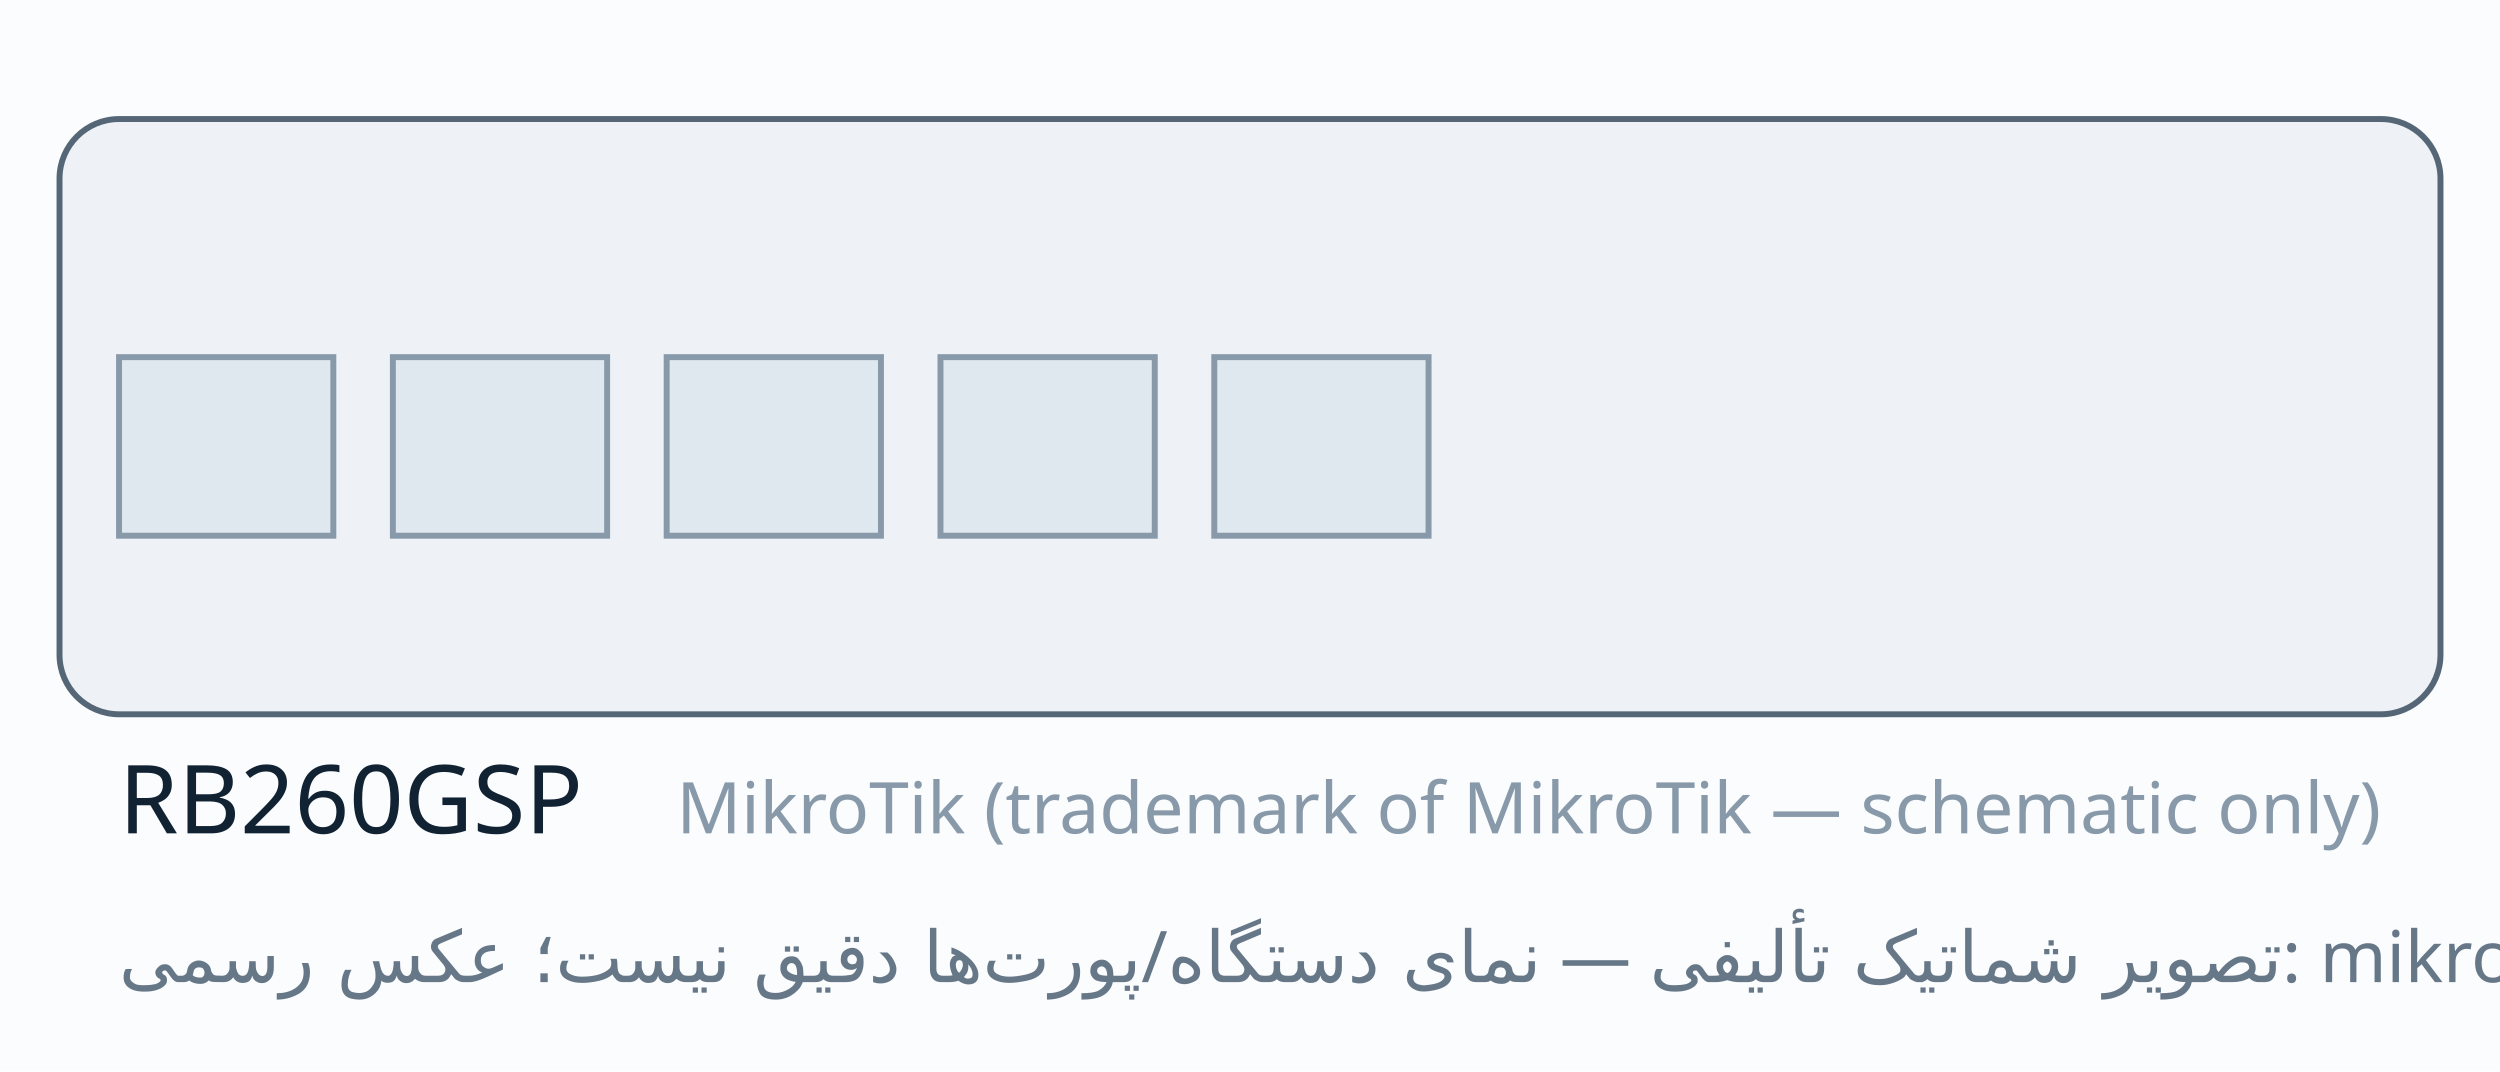
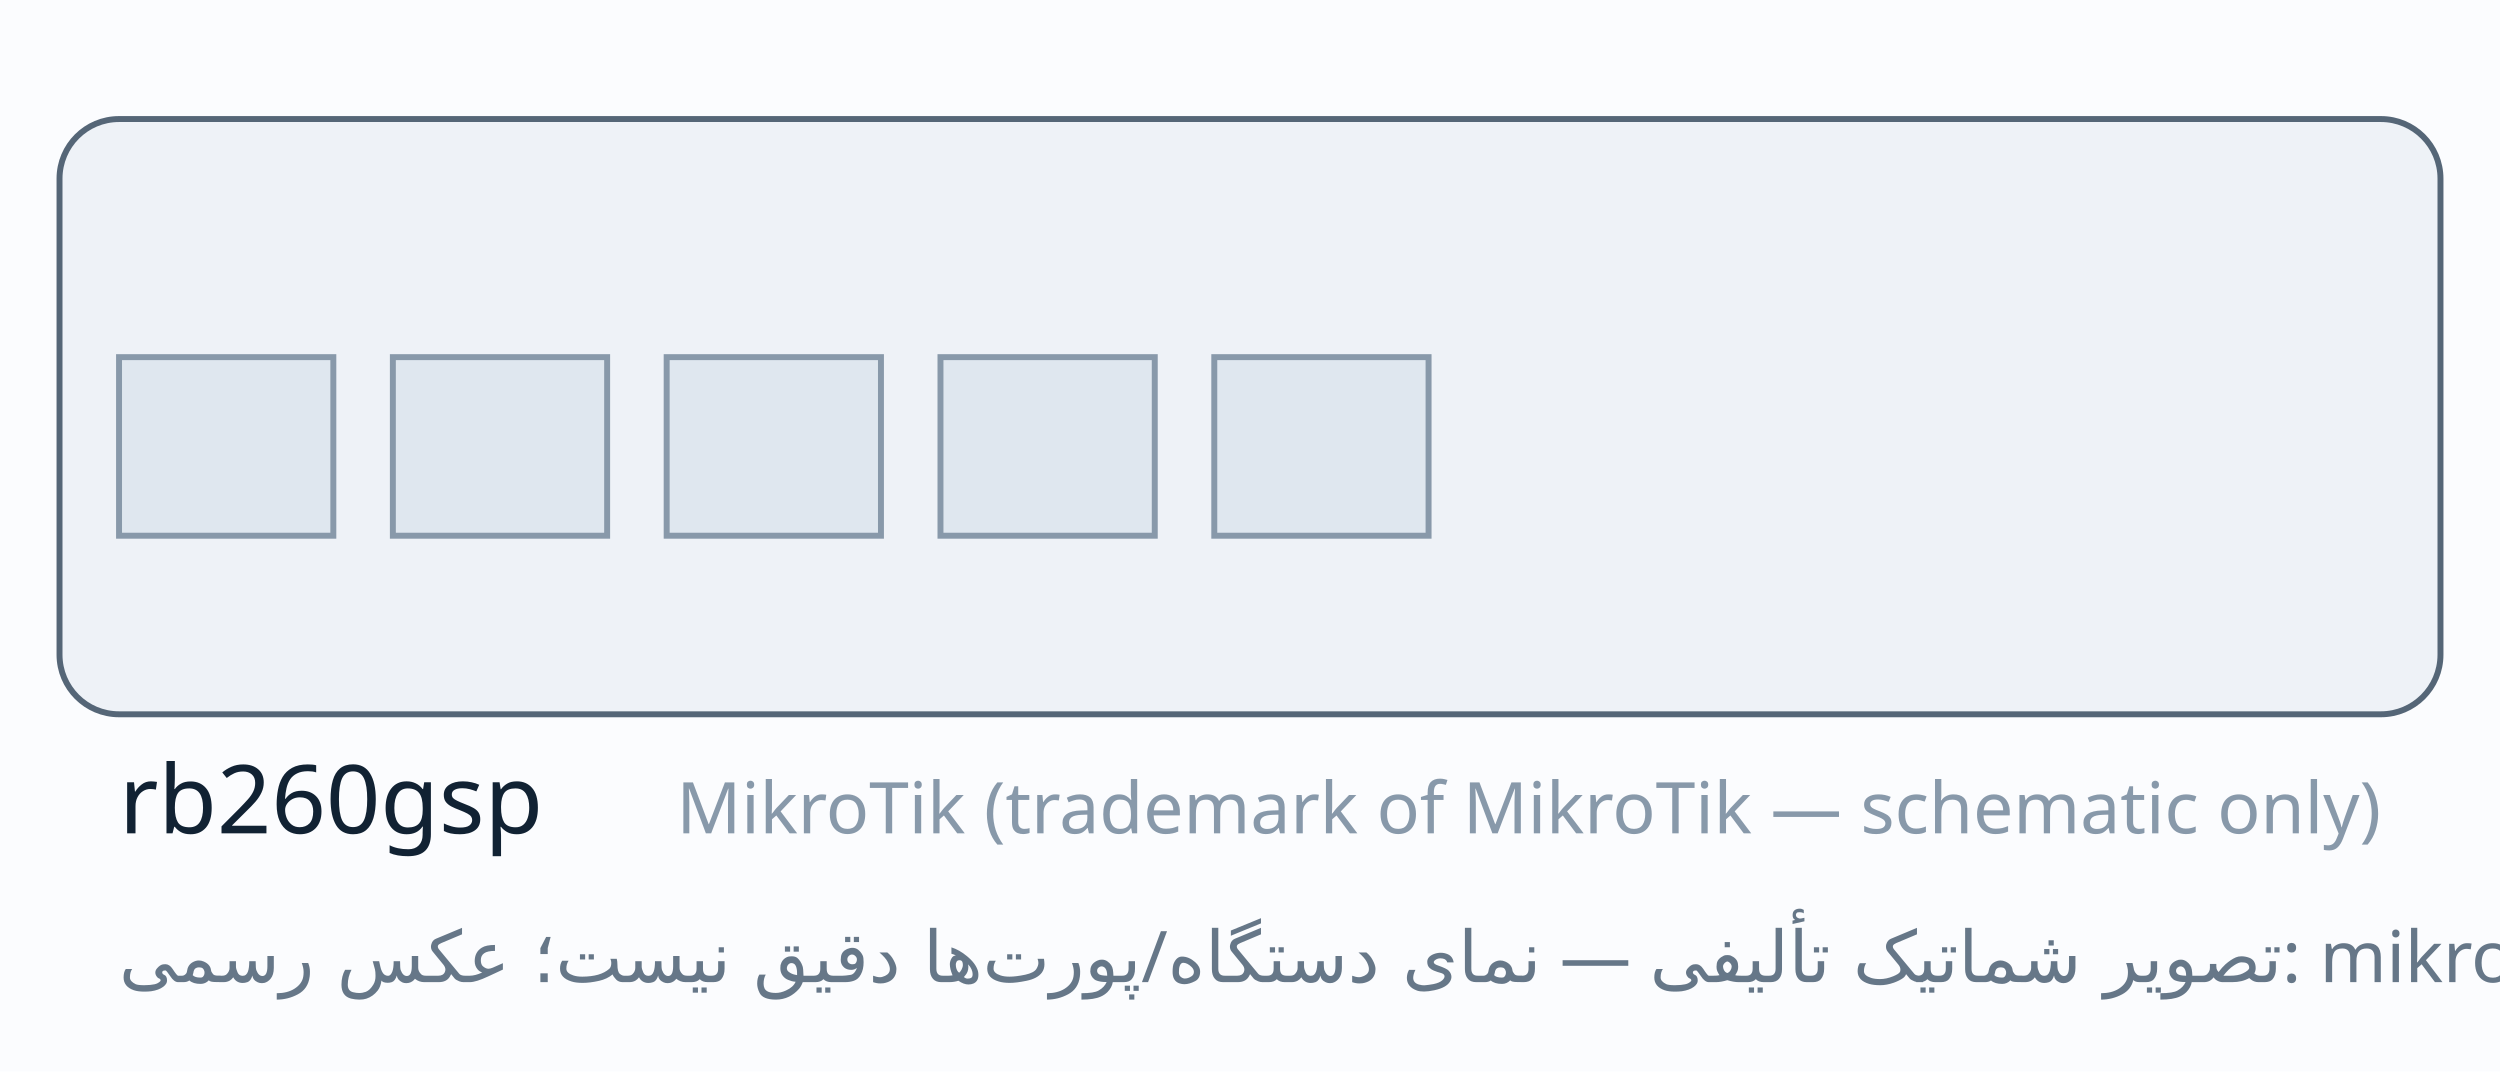
<svg xmlns="http://www.w3.org/2000/svg" viewBox="0 0 420 180" font-family="Tahoma,sans-serif">
  <rect width="420" height="180" fill="#fbfcfe" />
  <rect x="10" y="20" width="400" height="100" rx="10" fill="#eef2f7" stroke="#567" />
  <rect x="20" y="60" width="36" height="30" fill="#dfe7ef" stroke="#89a" />
  <rect x="66" y="60" width="36" height="30" fill="#dfe7ef" stroke="#89a" />
  <rect x="112" y="60" width="36" height="30" fill="#dfe7ef" stroke="#89a" />
  <rect x="158" y="60" width="36" height="30" fill="#dfe7ef" stroke="#89a" />
  <rect x="204" y="60" width="36" height="30" fill="#dfe7ef" stroke="#89a" />
-   <text x="20" y="140" font-size="16" fill="#123">RB260GSP</text>
+   <text x="20" y="140" font-size="16" fill="#123">rb260gsp</text>
  <text x="20" y="165" font-size="12" fill="#678">تصویر شماتیک تألیفی — نمای دستگاه/پورت‌ها دقیق نیست؛ عکس رسمی: mikrotik.com</text>
  <text x="400" y="140" text-anchor="end" font-size="12" fill="#89a">MikroTik (trademark of MikroTik — schematic only)</text>
</svg>
